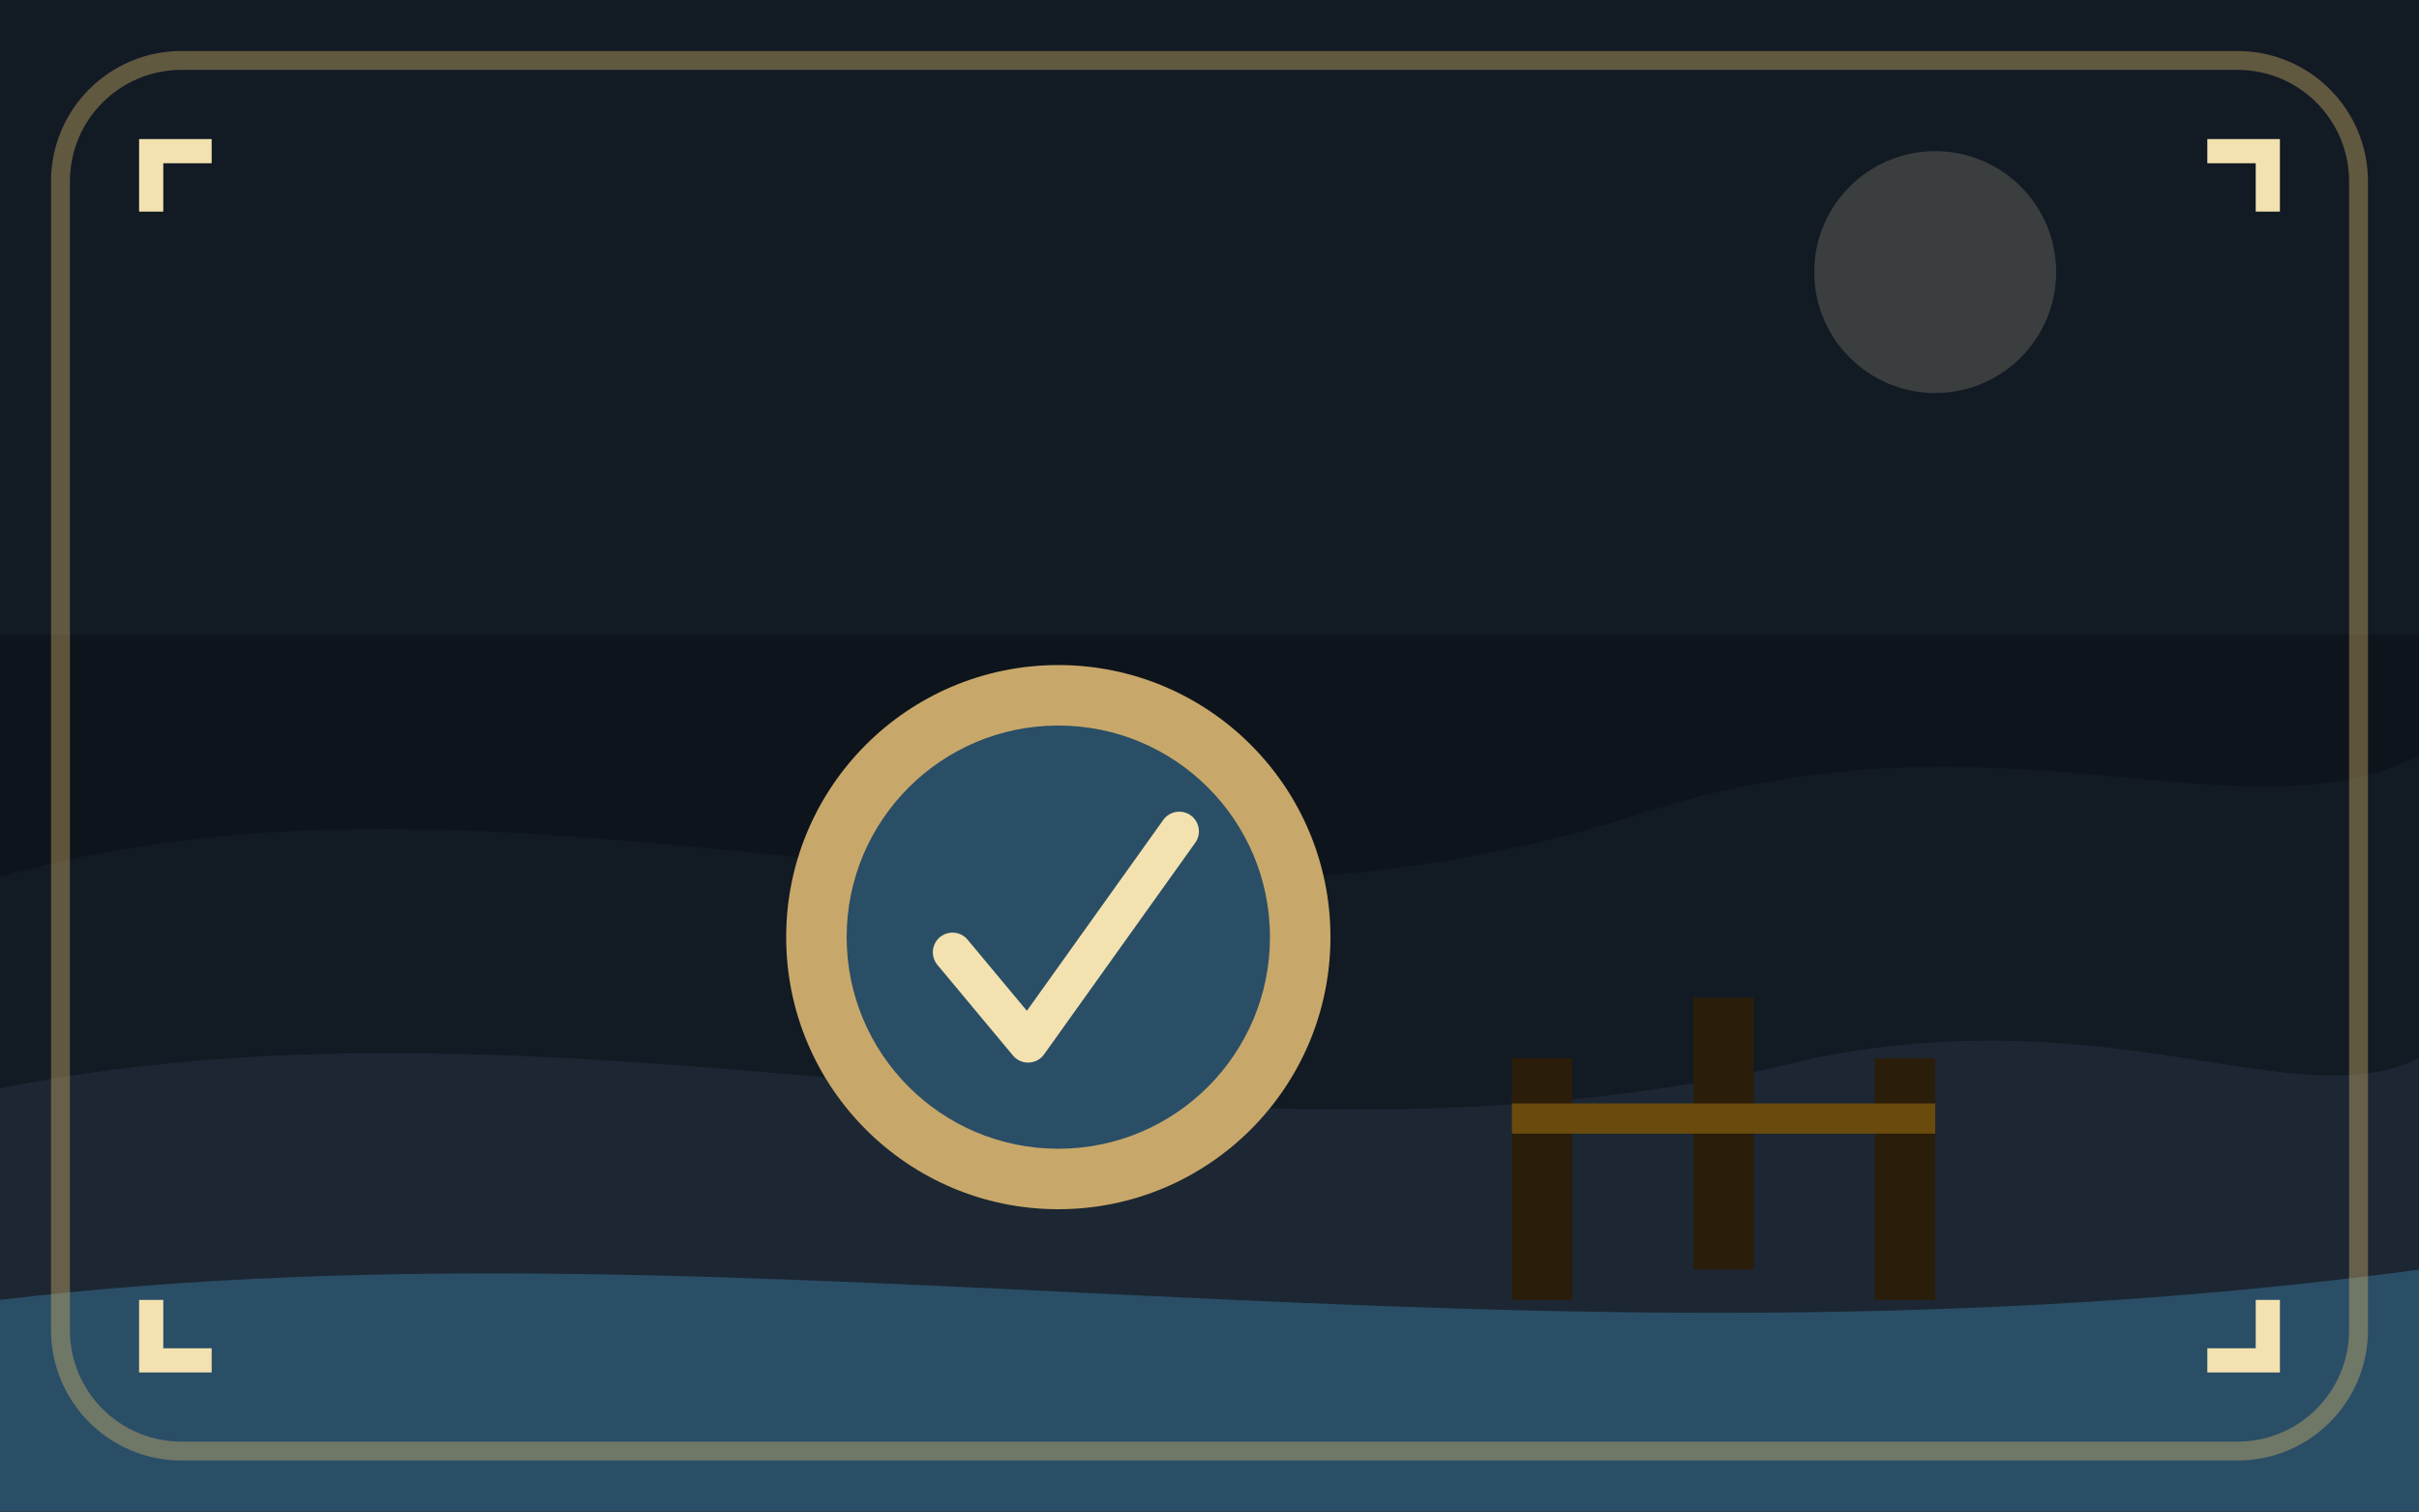
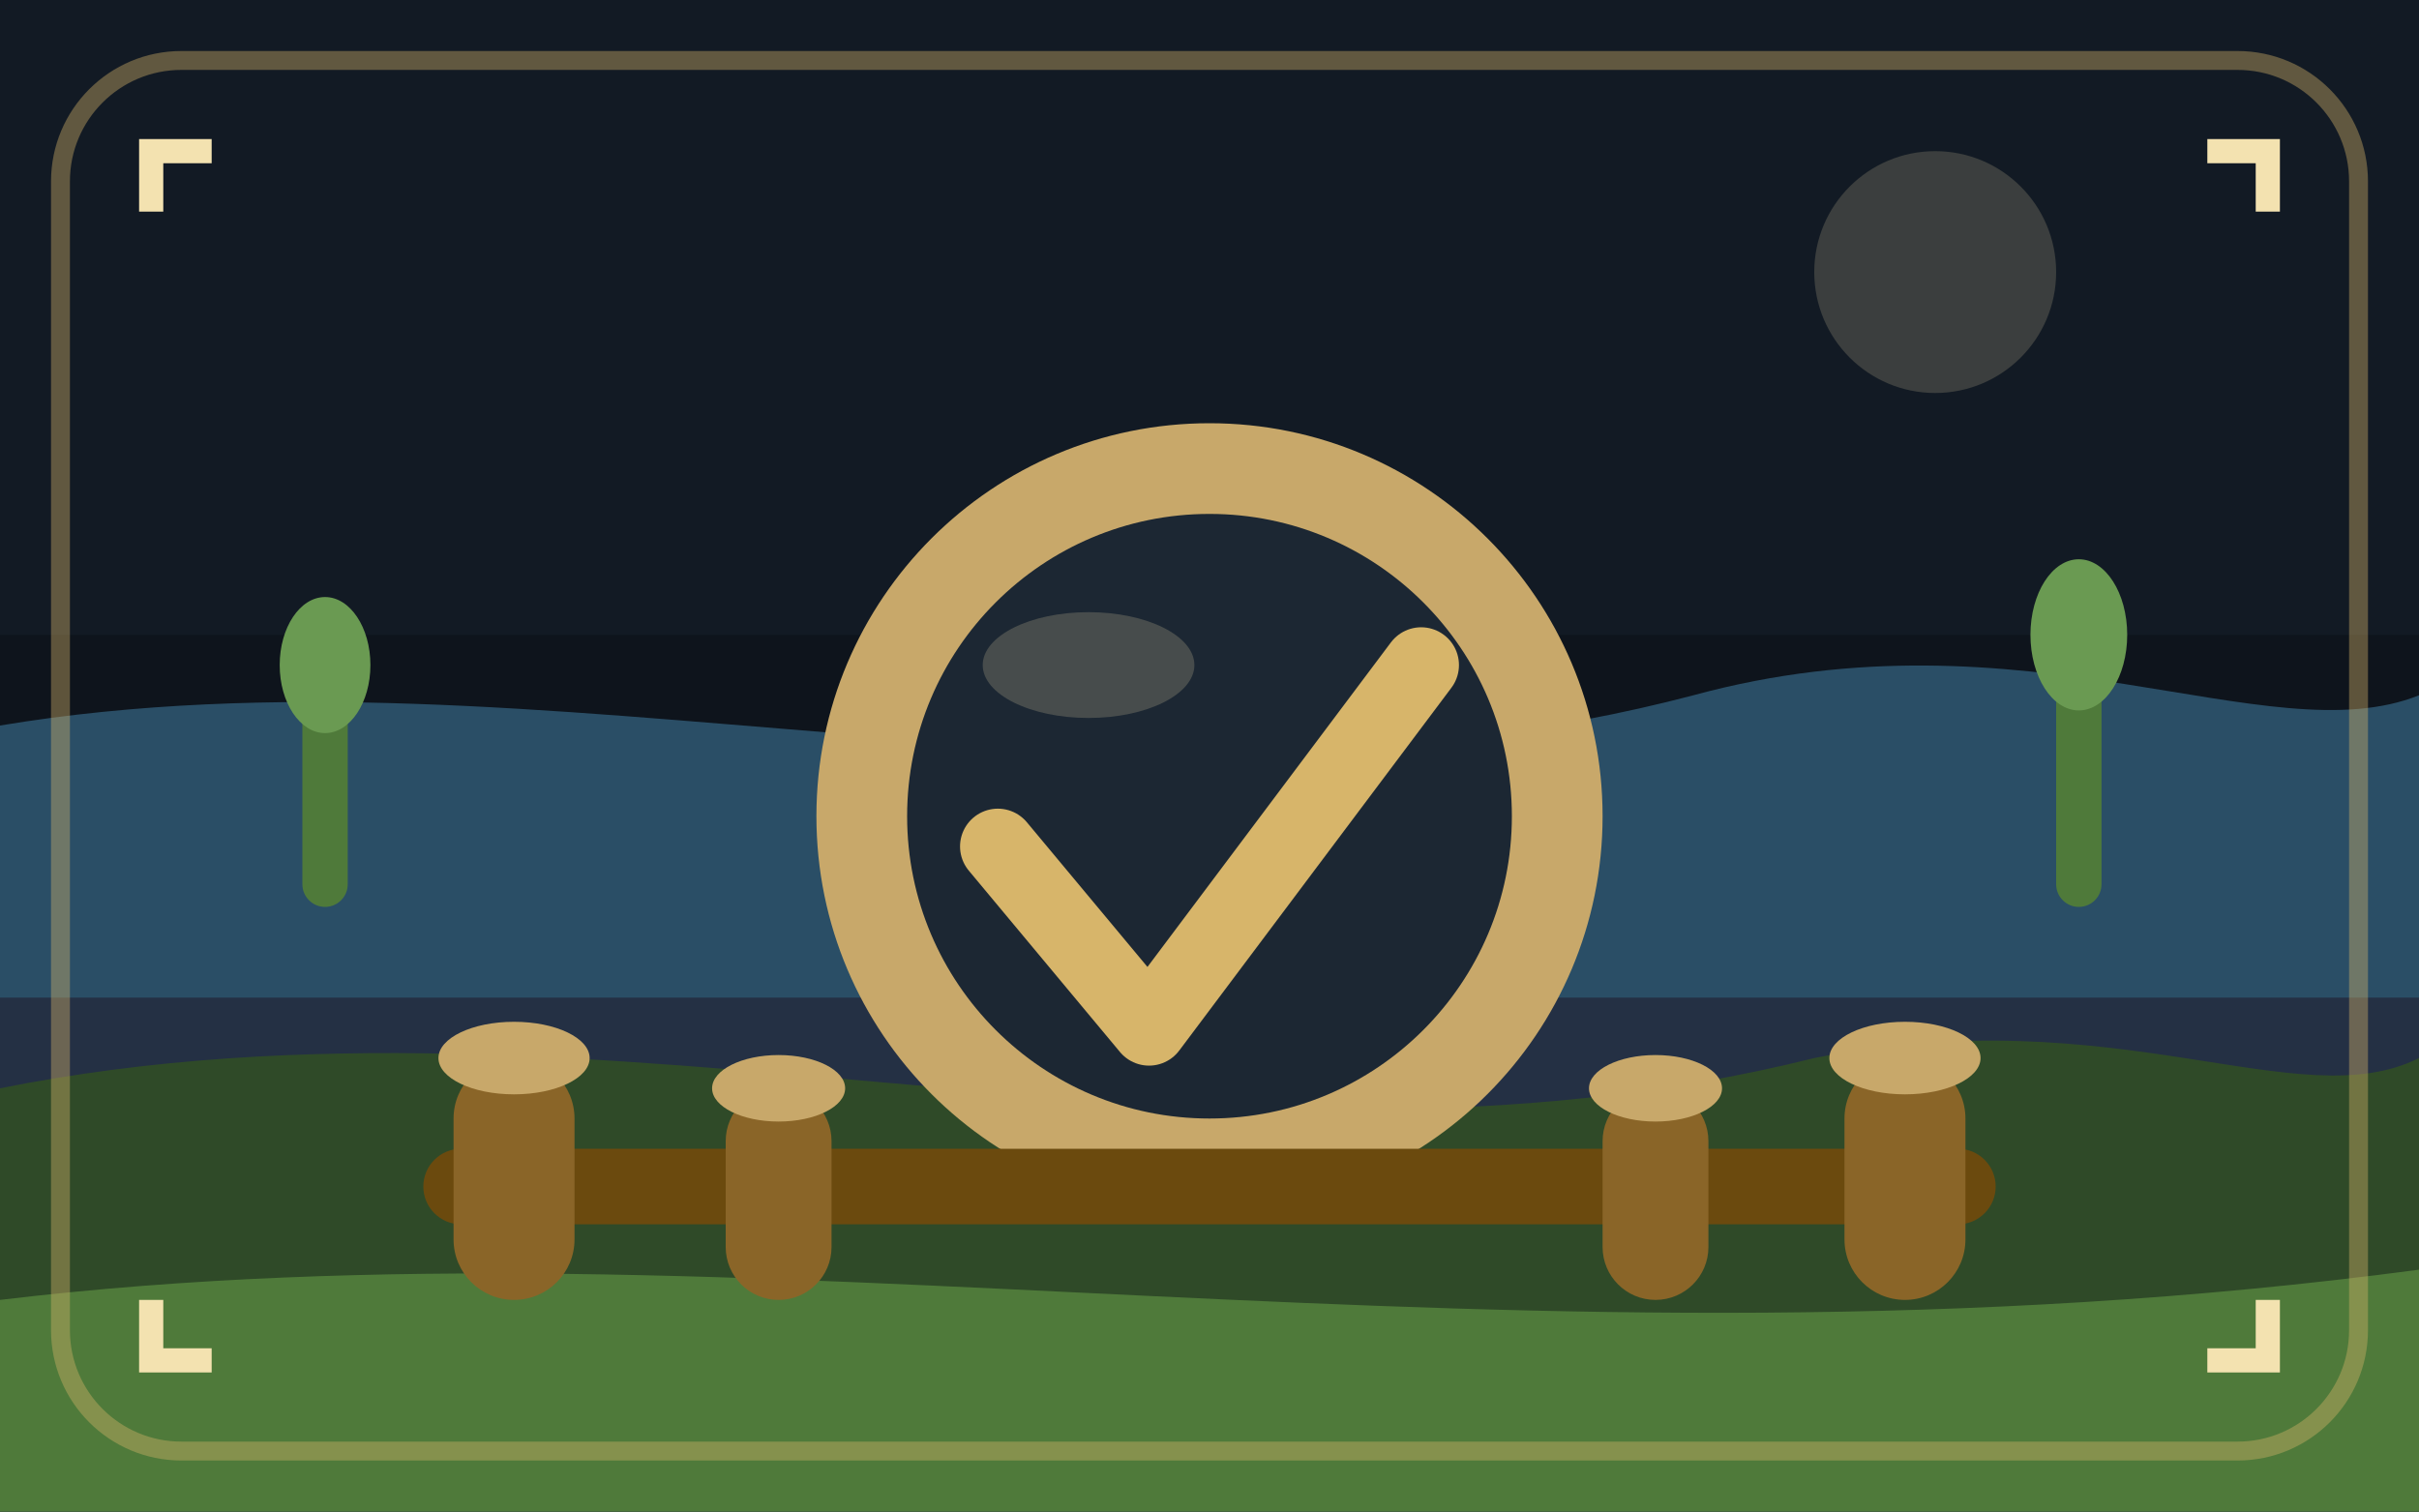
<svg xmlns="http://www.w3.org/2000/svg" viewBox="0 0 160 100">
  <rect width="160" height="100" fill="#0e141c" />
  <rect width="160" height="42" fill="#121a24" />
  <circle cx="128" cy="18" r="8" fill="#f3e2b0" opacity="0.18" />
-   <path d="M0 58 C36 48 70 66 108 54 C132 46 148 56 160 50 V100 H0 Z" fill="#121a24" />
-   <path d="M0 72 C40 64 80 80 120 70 C140 66 152 74 160 70 V100 H0 Z" fill="#1c2733" />
-   <path d="M0 86 C50 80 100 92 160 84 V100 H0 Z" fill="#2a4e66" />
-   <g transform="translate(70 62) scale(1)">
-     <circle r="18" fill="#c8a86a" />
-     <circle r="14" fill="#2a4e66" />
-     <path d="M-7 1 L-2 7 L8 -7" fill="none" stroke="#f3e2b0" stroke-width="2.6" stroke-linecap="round" stroke-linejoin="round" />
+   <path d="M0 58 C36 48 70 66 108 54 C132 46 148 56 160 50 V100 H0 Z" fill="#243044" />
+   <path d="M0 72 C40 64 80 80 120 70 C140 66 152 74 160 70 V100 H0 Z" fill="#2f4a28" />
+   <path d="M0 86 C50 80 100 92 160 84 V100 H0 Z" fill="#4f7a3a" />
+   <path d="M0 48 C36 42 74 56 112 46 C134 40 150 50 160 46 V66 H0 Z" fill="#2a4e66" />
+   <g fill="#4f7a3a">
+     <rect x="20" y="44" width="3" height="16" rx="1.5" />
+     <rect x="136" y="42" width="3" height="18" rx="1.5" />
  </g>
-   <g fill="#2a1d0a">
-     <rect x="100" y="70" width="4" height="16" />
-     <rect x="112" y="66" width="4" height="18" />
-     <rect x="124" y="70" width="4" height="16" />
+   <ellipse cx="21.5" cy="44" rx="3" ry="4.5" fill="#6a9a52" />
+   <ellipse cx="137.5" cy="42" rx="3.2" ry="5" fill="#6a9a52" />
+   <circle cx="80" cy="54" r="26" fill="#c8a86a" />
+   <circle cx="80" cy="54" r="20" fill="#1c2733" />
+   <path d="M66 56 L76 68 L94 44" fill="none" stroke="#d7b56a" stroke-width="5" stroke-linecap="round" stroke-linejoin="round" />
+   <ellipse cx="72" cy="44" rx="7" ry="3.5" fill="#f3e2b0" opacity="0.2" />
+   <rect x="28" y="76" width="104" height="5" rx="2.5" fill="#6b4a0e" />
+   <g fill="#8a6528">
+     <rect x="30" y="70" width="8" height="16" rx="4" />
+     <rect x="48" y="72" width="7" height="14" rx="3.5" />
+     <rect x="106" y="72" width="7" height="14" rx="3.5" />
+     <rect x="122" y="70" width="8" height="16" rx="4" />
  </g>
-   <path d="M100 74 H128" stroke="#6b4a0e" stroke-width="2" />
+   <g fill="#c8a86a">
+     <ellipse cx="34" cy="70" rx="5" ry="2.4" />
+     <ellipse cx="51.5" cy="72" rx="4.4" ry="2.2" />
+     <ellipse cx="109.5" cy="72" rx="4.4" ry="2.2" />
+     <ellipse cx="126" cy="70" rx="5" ry="2.4" />
+   </g>
  <rect x="4" y="4" width="152" height="92" rx="8" fill="none" stroke="#d7b56a" stroke-opacity="0.4" stroke-width="1.25" />
  <g fill="none" stroke="#f3e2b0" stroke-width="1.6" stroke-linecap="butt">
    <path d="M10 14 V10 H14" />
    <path d="M146 10 H150 V14" />
    <path d="M10 86 V90 H14" />
    <path d="M150 86 V90 H146" />
  </g>
</svg>
